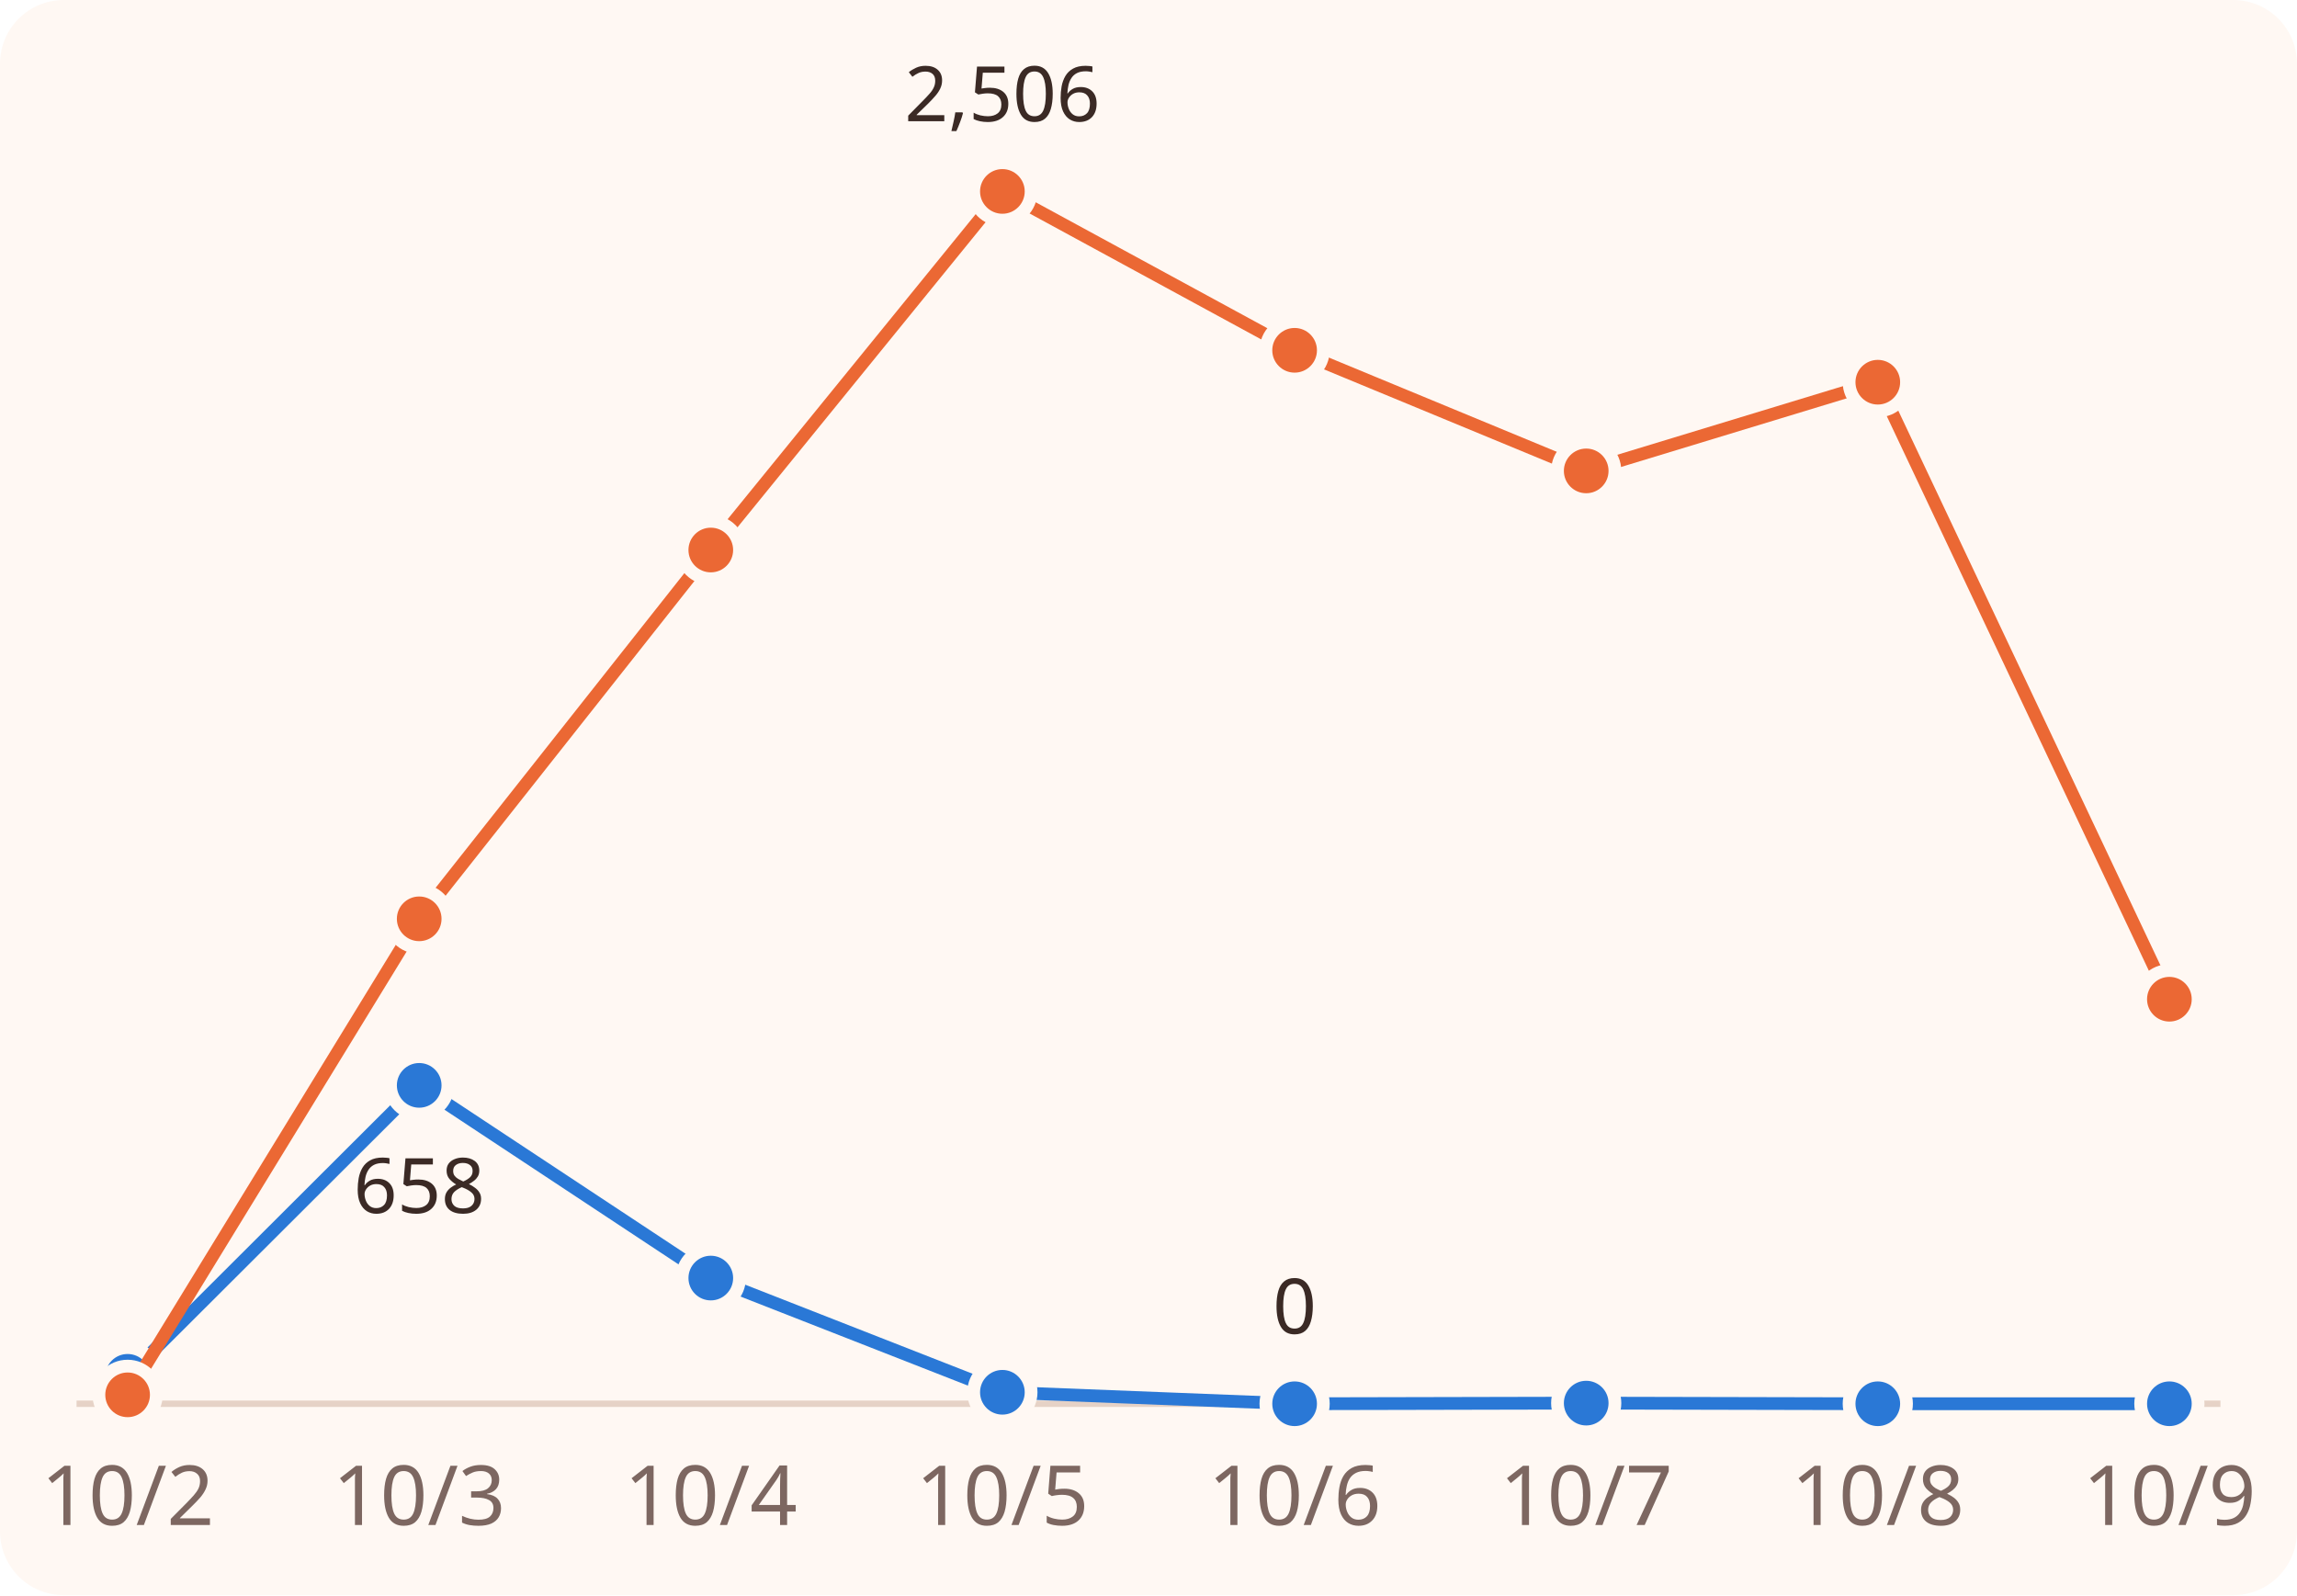
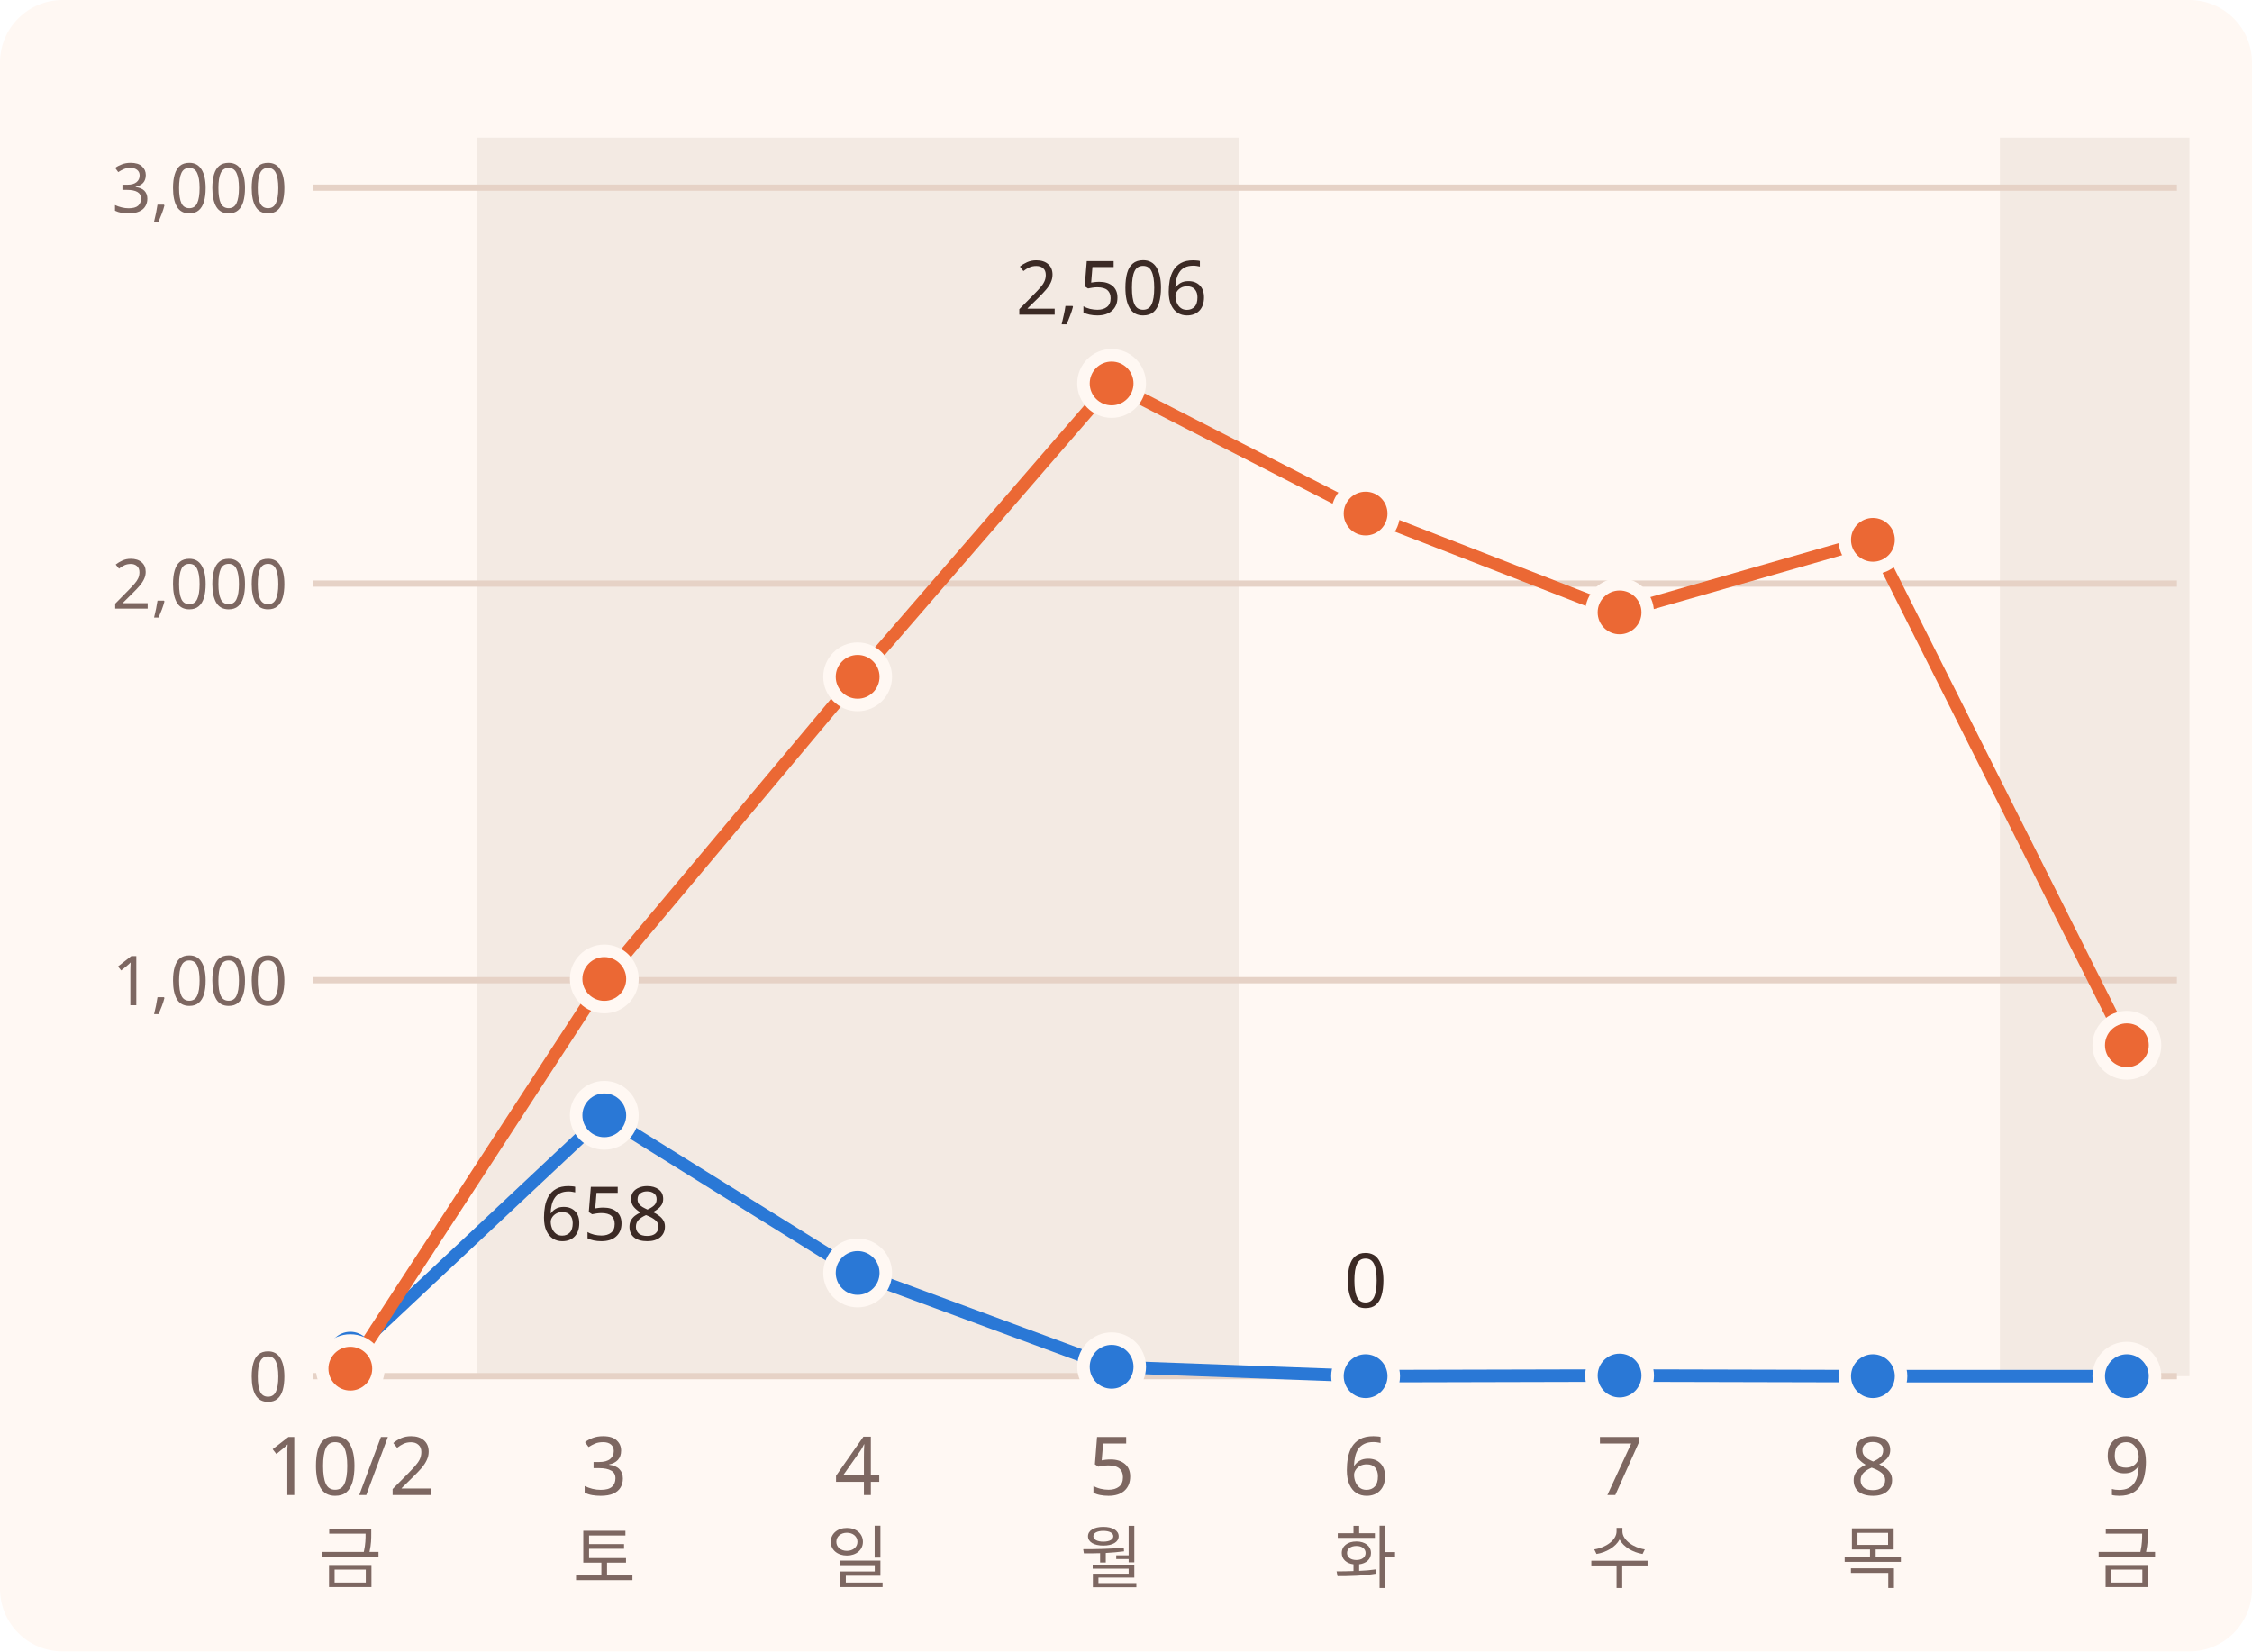
- <svg xmlns="http://www.w3.org/2000/svg" class="vz" viewBox="0 0 360 250" role="img">
+ <svg xmlns="http://www.w3.org/2000/svg" class="vz" viewBox="0 0 360 264" role="img">
  <style>
.vz text{font-family:"Noto Sans KR","Apple SD Gothic Neo",sans-serif}
.vz-t{fill:#3B2A25}.vz-s{fill:#7D6761}.vz-g{stroke:#E6D2C6}
.vz-a{fill:#2a78d6}.vz-b{fill:#eb6834}.vz-la{stroke:#2a78d6}.vz-lb{stroke:#eb6834}.vz-ring{stroke:#FFF8F3}
+ .vz-off{fill:#F3EAE3}
</style>
  <rect width="100%" height="100%" rx="10" fill="#FFF8F3" />
-   <line class="vz-g" x1="12" x2="348" y1="220" y2="220" />
-   <text class="vz-s" x="20.0" y="239.0" text-anchor="middle" font-size="13">10/2</text>
-   <text class="vz-s" x="65.7" y="239.0" text-anchor="middle" font-size="13">10/3</text>
-   <text class="vz-s" x="111.4" y="239.0" text-anchor="middle" font-size="13">10/4</text>
-   <text class="vz-s" x="157.1" y="239.0" text-anchor="middle" font-size="13">10/5</text>
-   <text class="vz-s" x="202.9" y="239.0" text-anchor="middle" font-size="13">10/6</text>
-   <text class="vz-s" x="248.6" y="239.0" text-anchor="middle" font-size="13">10/7</text>
-   <text class="vz-s" x="294.3" y="239.0" text-anchor="middle" font-size="13">10/8</text>
-   <text class="vz-s" x="340.0" y="239.0" text-anchor="middle" font-size="13">10/9</text>
-   <path class="vz-la" d="M20.0,215.7 L65.7,170.1 L111.4,200.3 L157.1,218.2 L202.9,220.0 L248.6,219.9 L294.3,220.0 L340.0,220.0" fill="none" stroke-width="2" stroke-linejoin="round" />
-   <circle class="vz-a vz-ring" cx="20.0" cy="215.7" r="4.5" stroke-width="2" />
-   <circle class="vz-a vz-ring" cx="65.7" cy="170.1" r="4.5" stroke-width="2" />
-   <text class="vz-t" x="65.7" y="190.1" text-anchor="middle" font-size="12">658</text>
-   <circle class="vz-a vz-ring" cx="111.4" cy="200.3" r="4.5" stroke-width="2" />
-   <circle class="vz-a vz-ring" cx="157.1" cy="218.2" r="4.5" stroke-width="2" />
-   <circle class="vz-a vz-ring" cx="202.9" cy="220.0" r="4.5" stroke-width="2" />
-   <text class="vz-t" x="202.9" y="209.0" text-anchor="middle" font-size="12">0</text>
-   <circle class="vz-a vz-ring" cx="248.6" cy="219.9" r="4.5" stroke-width="2" />
-   <circle class="vz-a vz-ring" cx="294.3" cy="220.0" r="4.5" stroke-width="2" />
+   <rect class="vz-off" x="76.3" y="22.0" width="40.6" height="198.0" />
+   <rect class="vz-off" x="116.9" y="22.0" width="40.6" height="198.0" />
+   <rect class="vz-off" x="157.4" y="22.0" width="40.6" height="198.0" />
+   <rect class="vz-off" x="319.7" y="22.0" width="30.3" height="198.0" />
+   <line class="vz-g" x1="50" x2="348" y1="220.0" y2="220.0" />
+   <text class="vz-s" x="46.0" y="224.0" text-anchor="end" font-size="11">0</text>
+   <line class="vz-g" x1="50" x2="348" y1="156.7" y2="156.7" />
+   <text class="vz-s" x="46.0" y="160.7" text-anchor="end" font-size="11">1,000</text>
+   <line class="vz-g" x1="50" x2="348" y1="93.3" y2="93.3" />
+   <text class="vz-s" x="46.0" y="97.3" text-anchor="end" font-size="11">2,000</text>
+   <line class="vz-g" x1="50" x2="348" y1="30.0" y2="30.0" />
+   <text class="vz-s" x="46.0" y="34.0" text-anchor="end" font-size="11">3,000</text>
+   <text class="vz-s" x="56.0" y="239.0" text-anchor="middle" font-size="13">10/2</text>
+   <text class="vz-s" x="96.6" y="239.0" text-anchor="middle" font-size="13">3</text>
+   <text class="vz-s" x="137.1" y="239.0" text-anchor="middle" font-size="13">4</text>
+   <text class="vz-s" x="177.7" y="239.0" text-anchor="middle" font-size="13">5</text>
+   <text class="vz-s" x="218.3" y="239.0" text-anchor="middle" font-size="13">6</text>
+   <text class="vz-s" x="258.9" y="239.0" text-anchor="middle" font-size="13">7</text>
+   <text class="vz-s" x="299.4" y="239.0" text-anchor="middle" font-size="13">8</text>
+   <text class="vz-s" x="340.0" y="239.0" text-anchor="middle" font-size="13">9</text>
+   <text class="vz-s" x="56.0" y="253.0" text-anchor="middle" font-size="11">금</text>
+   <text class="vz-s" x="96.6" y="253.0" text-anchor="middle" font-size="11">토</text>
+   <text class="vz-s" x="137.1" y="253.0" text-anchor="middle" font-size="11">일</text>
+   <text class="vz-s" x="177.7" y="253.0" text-anchor="middle" font-size="11">월</text>
+   <text class="vz-s" x="218.3" y="253.0" text-anchor="middle" font-size="11">화</text>
+   <text class="vz-s" x="258.9" y="253.0" text-anchor="middle" font-size="11">수</text>
+   <text class="vz-s" x="299.4" y="253.0" text-anchor="middle" font-size="11">목</text>
+   <text class="vz-s" x="340.0" y="253.0" text-anchor="middle" font-size="11">금</text>
+   <path class="vz-la" d="M56.0,216.4 L96.6,178.3 L137.1,203.5 L177.7,218.5 L218.3,220.0 L258.9,219.9 L299.4,220.0 L340.0,220.0" fill="none" stroke-width="2" stroke-linejoin="round" />
+   <circle class="vz-a vz-ring" cx="56.0" cy="216.4" r="4.5" stroke-width="2" />
+   <circle class="vz-a vz-ring" cx="96.6" cy="178.3" r="4.5" stroke-width="2" />
+   <text class="vz-t" x="96.6" y="198.3" text-anchor="middle" font-size="12">658</text>
+   <circle class="vz-a vz-ring" cx="137.1" cy="203.5" r="4.5" stroke-width="2" />
+   <circle class="vz-a vz-ring" cx="177.7" cy="218.5" r="4.5" stroke-width="2" />
+   <circle class="vz-a vz-ring" cx="218.3" cy="220.0" r="4.5" stroke-width="2" />
+   <text class="vz-t" x="218.3" y="209.0" text-anchor="middle" font-size="12">0</text>
+   <circle class="vz-a vz-ring" cx="258.9" cy="219.9" r="4.5" stroke-width="2" />
+   <circle class="vz-a vz-ring" cx="299.4" cy="220.0" r="4.5" stroke-width="2" />
  <circle class="vz-a vz-ring" cx="340.0" cy="220.0" r="4.5" stroke-width="2" />
-   <path class="vz-lb" d="M20.0,218.6 L65.7,144.0 L111.4,86.2 L157.1,30.0 L202.9,54.9 L248.6,73.8 L294.3,59.9 L340.0,156.6" fill="none" stroke-width="2" stroke-linejoin="round" />
-   <circle class="vz-b vz-ring" cx="20.0" cy="218.6" r="4.5" stroke-width="2" />
-   <circle class="vz-b vz-ring" cx="65.7" cy="144.0" r="4.5" stroke-width="2" />
-   <circle class="vz-b vz-ring" cx="111.4" cy="86.2" r="4.5" stroke-width="2" />
-   <circle class="vz-b vz-ring" cx="157.1" cy="30.0" r="4.5" stroke-width="2" />
-   <text class="vz-t" x="157.1" y="19.0" text-anchor="middle" font-size="12">2,506</text>
-   <circle class="vz-b vz-ring" cx="202.9" cy="54.9" r="4.5" stroke-width="2" />
-   <circle class="vz-b vz-ring" cx="248.6" cy="73.8" r="4.5" stroke-width="2" />
-   <circle class="vz-b vz-ring" cx="294.3" cy="59.9" r="4.5" stroke-width="2" />
-   <circle class="vz-b vz-ring" cx="340.0" cy="156.6" r="4.5" stroke-width="2" />
+   <path class="vz-lb" d="M56.0,218.8 L96.6,156.5 L137.1,108.2 L177.7,61.3 L218.3,82.1 L258.9,97.9 L299.4,86.3 L340.0,167.1" fill="none" stroke-width="2" stroke-linejoin="round" />
+   <circle class="vz-b vz-ring" cx="56.0" cy="218.8" r="4.5" stroke-width="2" />
+   <circle class="vz-b vz-ring" cx="96.6" cy="156.5" r="4.5" stroke-width="2" />
+   <circle class="vz-b vz-ring" cx="137.1" cy="108.2" r="4.5" stroke-width="2" />
+   <circle class="vz-b vz-ring" cx="177.7" cy="61.3" r="4.5" stroke-width="2" />
+   <text class="vz-t" x="177.7" y="50.3" text-anchor="middle" font-size="12">2,506</text>
+   <circle class="vz-b vz-ring" cx="218.3" cy="82.1" r="4.5" stroke-width="2" />
+   <circle class="vz-b vz-ring" cx="258.9" cy="97.9" r="4.5" stroke-width="2" />
+   <circle class="vz-b vz-ring" cx="299.4" cy="86.3" r="4.5" stroke-width="2" />
+   <circle class="vz-b vz-ring" cx="340.0" cy="167.1" r="4.5" stroke-width="2" />
</svg>
